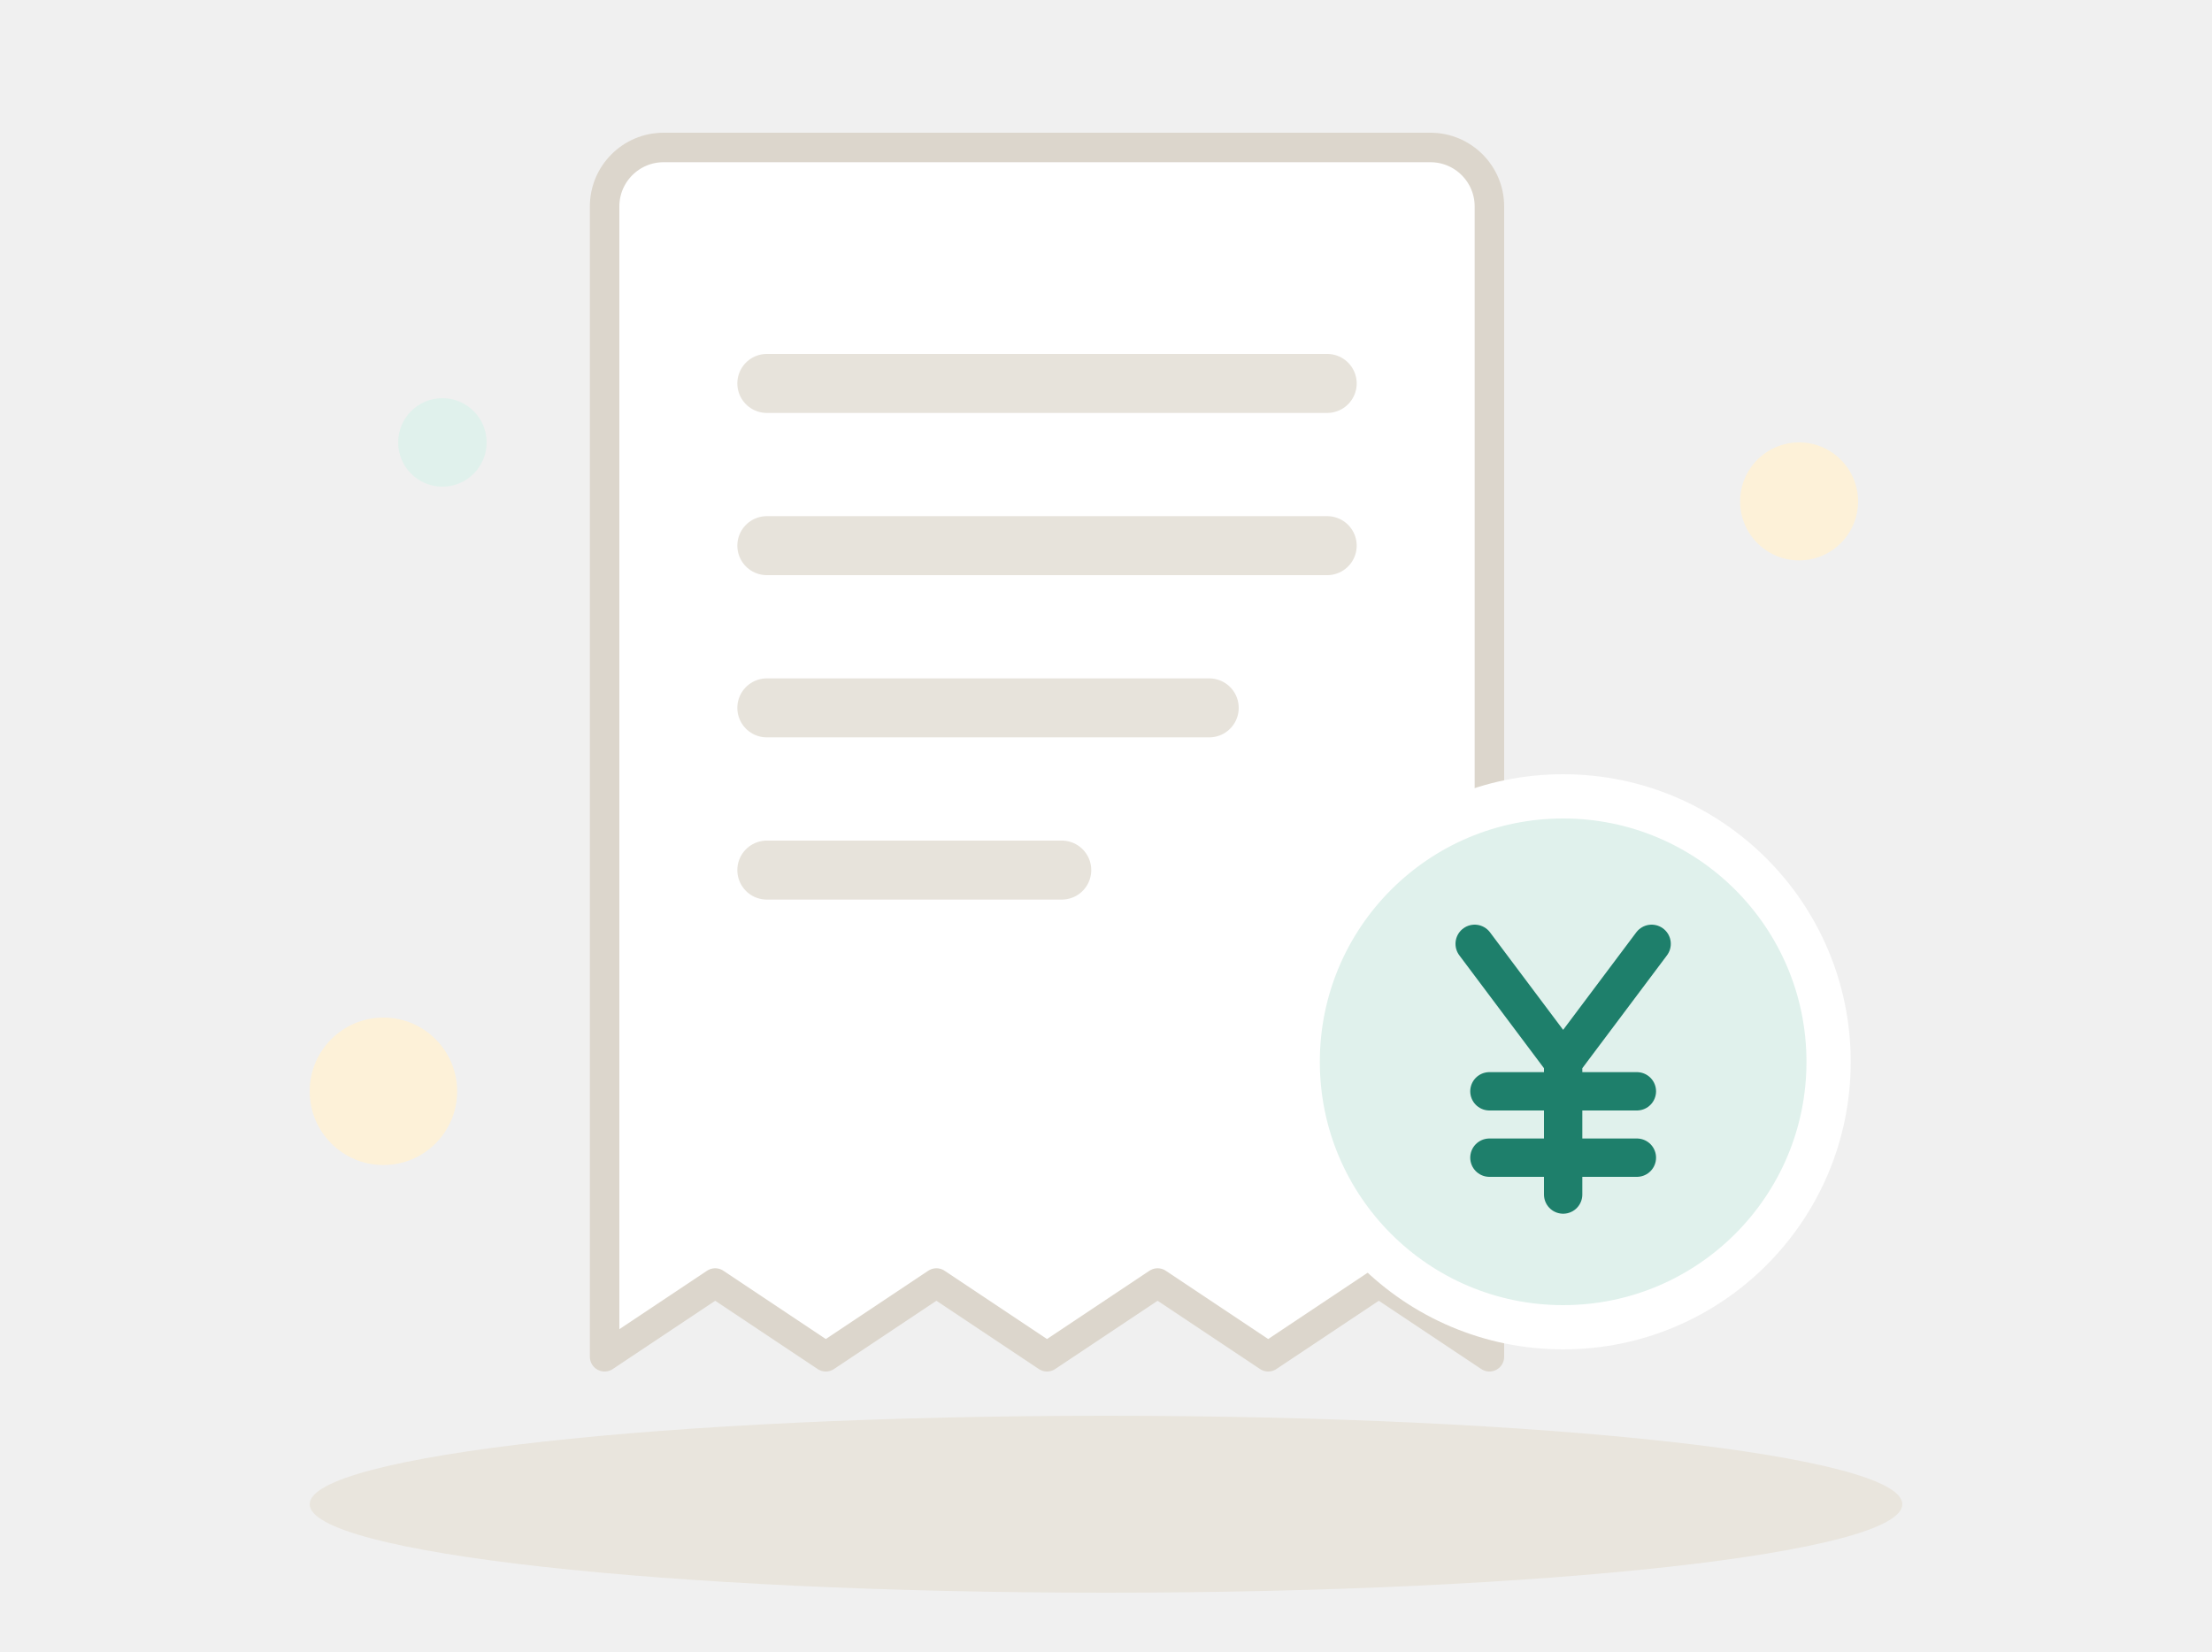
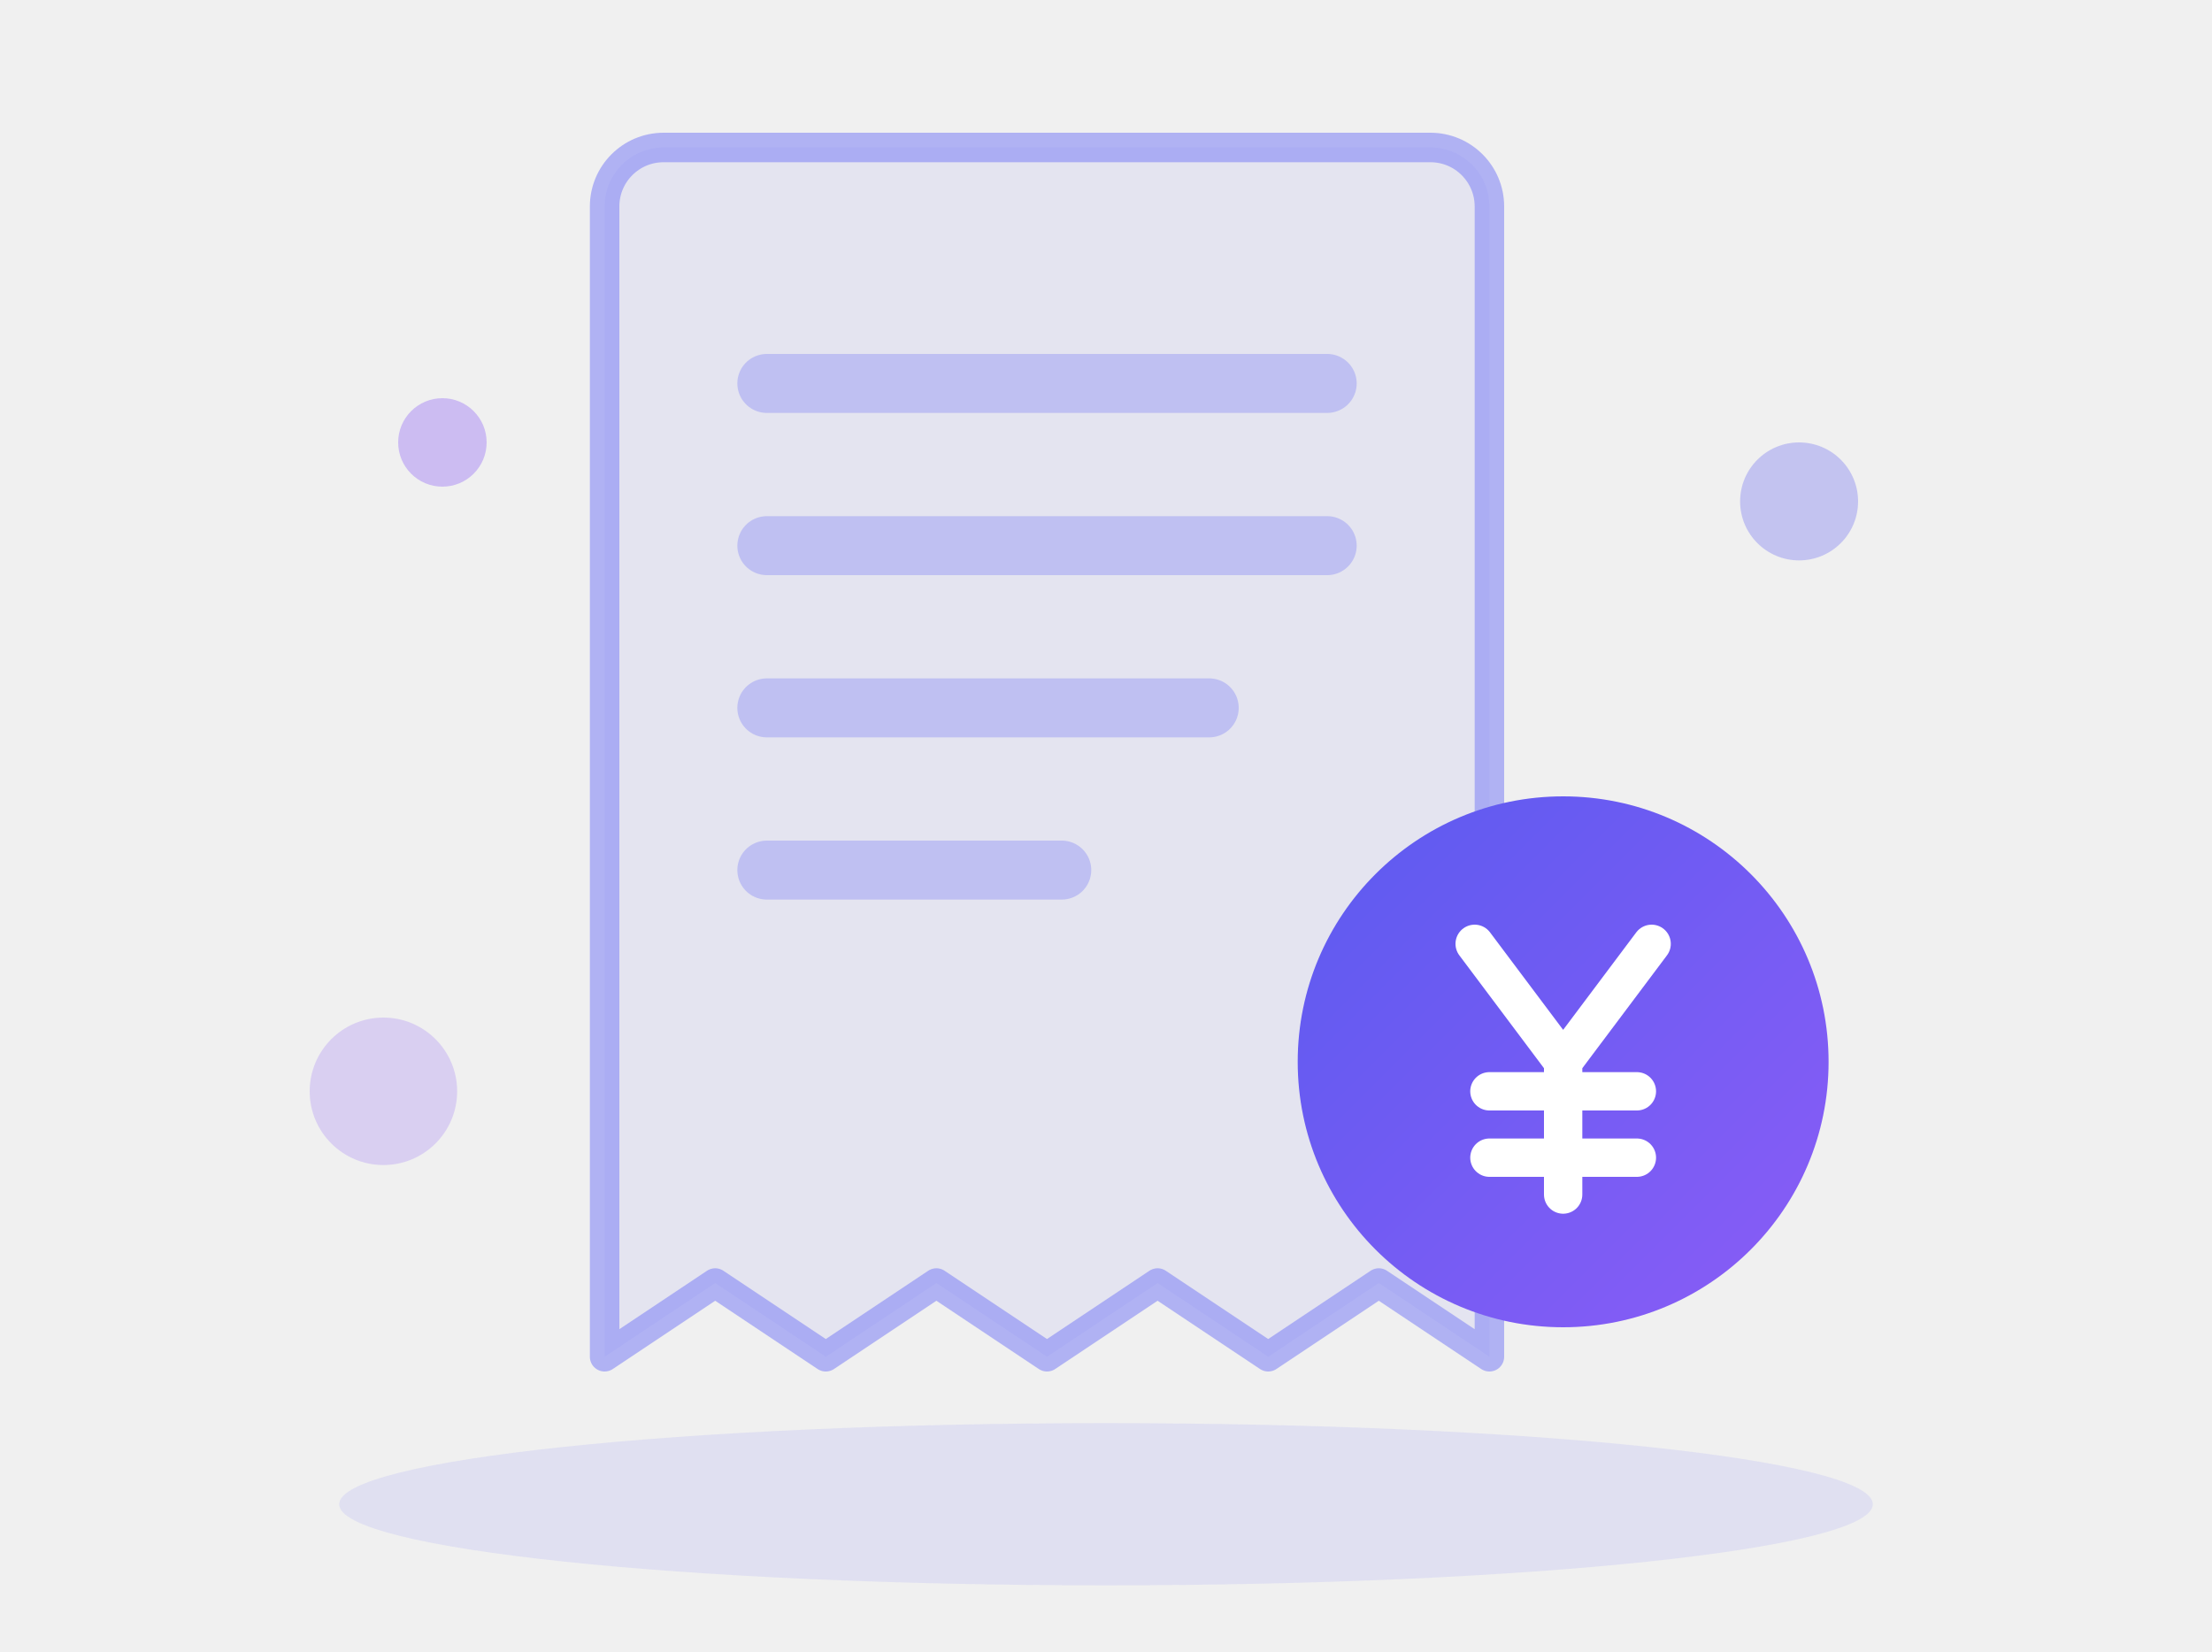
<svg xmlns="http://www.w3.org/2000/svg" viewBox="0 0 150 112">
-   <ellipse cx="75" cy="102" rx="54" ry="6" fill="#E9E5DD" />
-   <path d="M45 10H97A4 4 0 0 1 101 14V92L93.5 87L86 92L78.5 87L71 92L63.5 87L56 92L48.5 87L41 92V14A4 4 0 0 1 45 10Z" fill="#FFFFFF" stroke="#DCD6CC" stroke-width="2" stroke-linejoin="round" />
-   <path d="M52 26H90M52 37H90M52 48H82M52 59H72" stroke="#E7E3DB" stroke-width="4" stroke-linecap="round" />
-   <circle cx="106" cy="72" r="18" fill="#E0F1EC" stroke="#FFFFFF" stroke-width="3" />
-   <path d="M100 64l6 8 6-8M106 72v9M101 74h10M101 78.5h10" fill="none" stroke="#1E7F6B" stroke-width="2.6" stroke-linecap="round" stroke-linejoin="round" />
-   <circle cx="30" cy="30" r="3" fill="#E0F1EC" />
-   <circle cx="122" cy="34" r="4" fill="#FDF1D8" />
-   <circle cx="26" cy="74" r="5" fill="#FDF1D8" />
+   <defs>
+     <linearGradient id="g" x1="0" y1="0" x2="1" y2="1">
+       <stop offset="0" stop-color="#5B5BF0" />
+       <stop offset="1" stop-color="#8B5CF6" />
+     </linearGradient>
+   </defs>
+   <ellipse cx="75" cy="102" rx="52" ry="5.5" fill="#7C7FF5" fill-opacity="0.14" />
+   <path d="M45 10H97A4 4 0 0 1 101 14V92L93.5 87L86 92L78.5 87L71 92L63.5 87L56 92L48.5 87L41 92V14A4 4 0 0 1 45 10Z" fill="#7C7FF5" fill-opacity="0.10" stroke="#7C7FF5" stroke-opacity="0.55" stroke-width="2" stroke-linejoin="round" />
+   <path d="M52 26H90M52 37H90M52 48H82M52 59H72" stroke="#7C7FF5" stroke-opacity="0.35" stroke-width="4" stroke-linecap="round" />
+   <circle cx="106" cy="72" r="18" fill="url(#g)" />
+   <path d="M100 64l6 8 6-8M106 72v9M101 74h10M101 78.5h10" fill="none" stroke="#FFFFFF" stroke-width="2.6" stroke-linecap="round" stroke-linejoin="round" />
+   <circle cx="30" cy="30" r="3" fill="#8B5CF6" fill-opacity="0.35" />
+   <circle cx="122" cy="34" r="4" fill="#5B5BF0" fill-opacity="0.3" />
+   <circle cx="26" cy="74" r="5" fill="#8B5CF6" fill-opacity="0.22" />
</svg>
